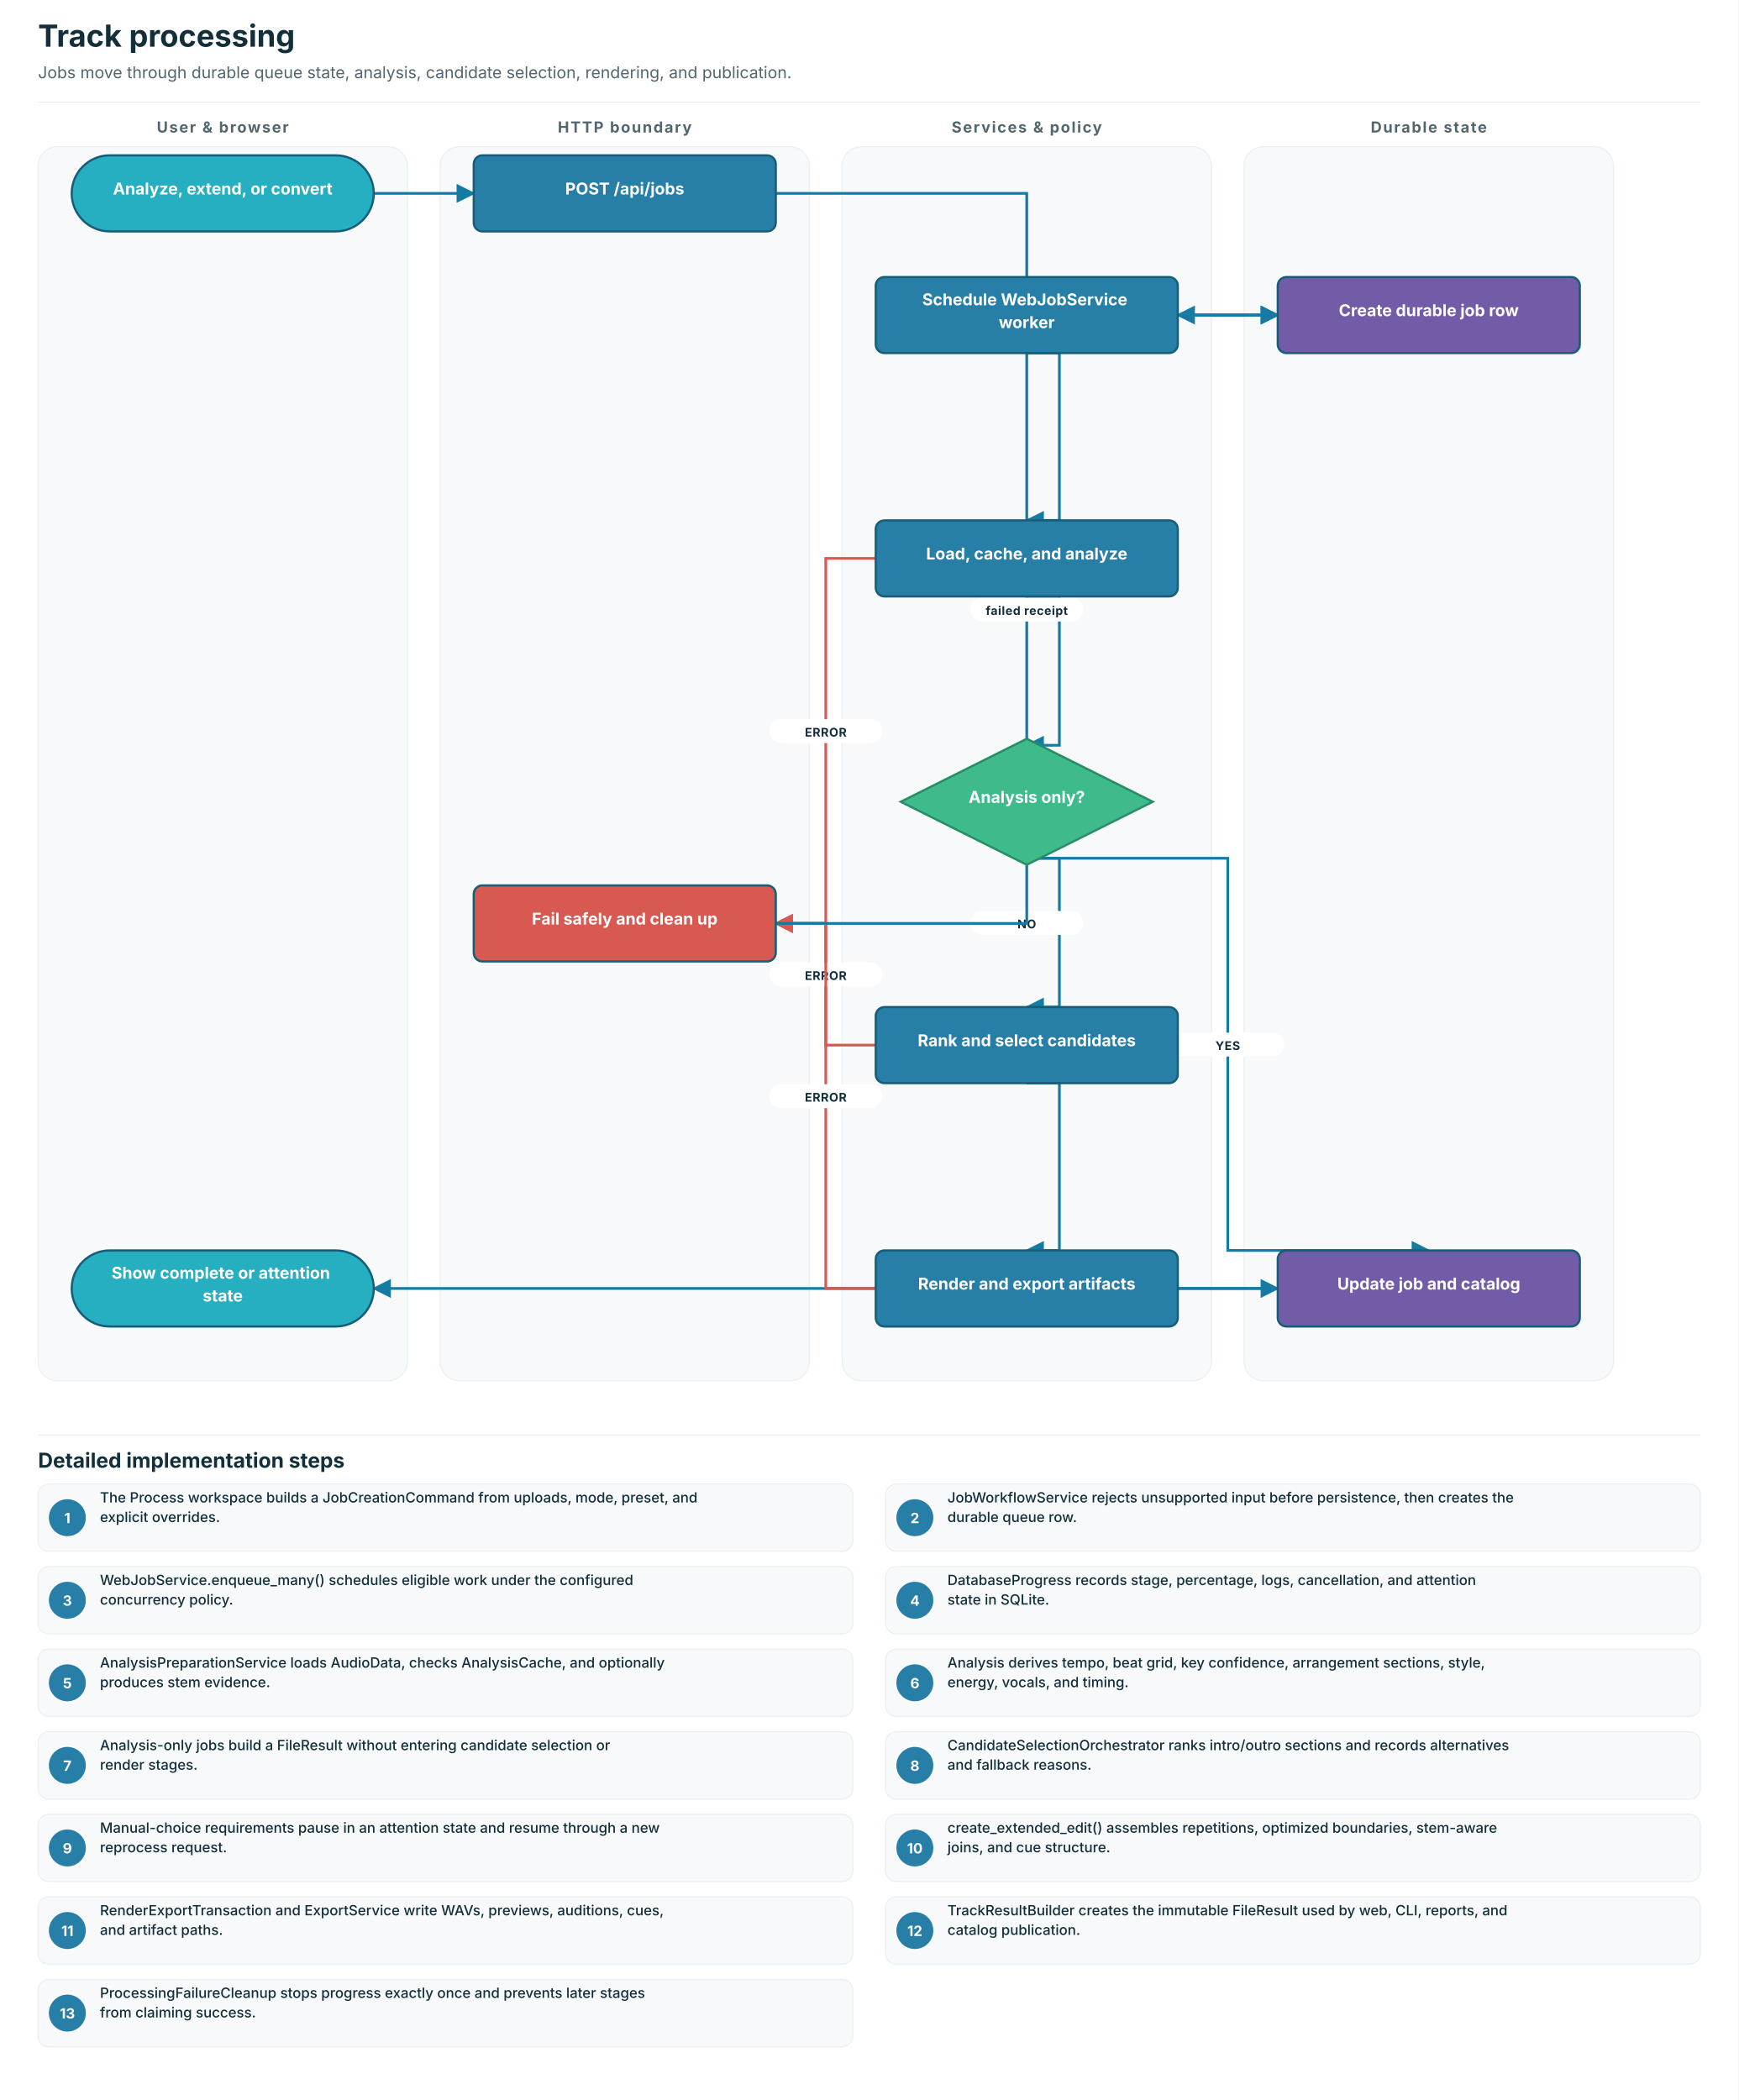
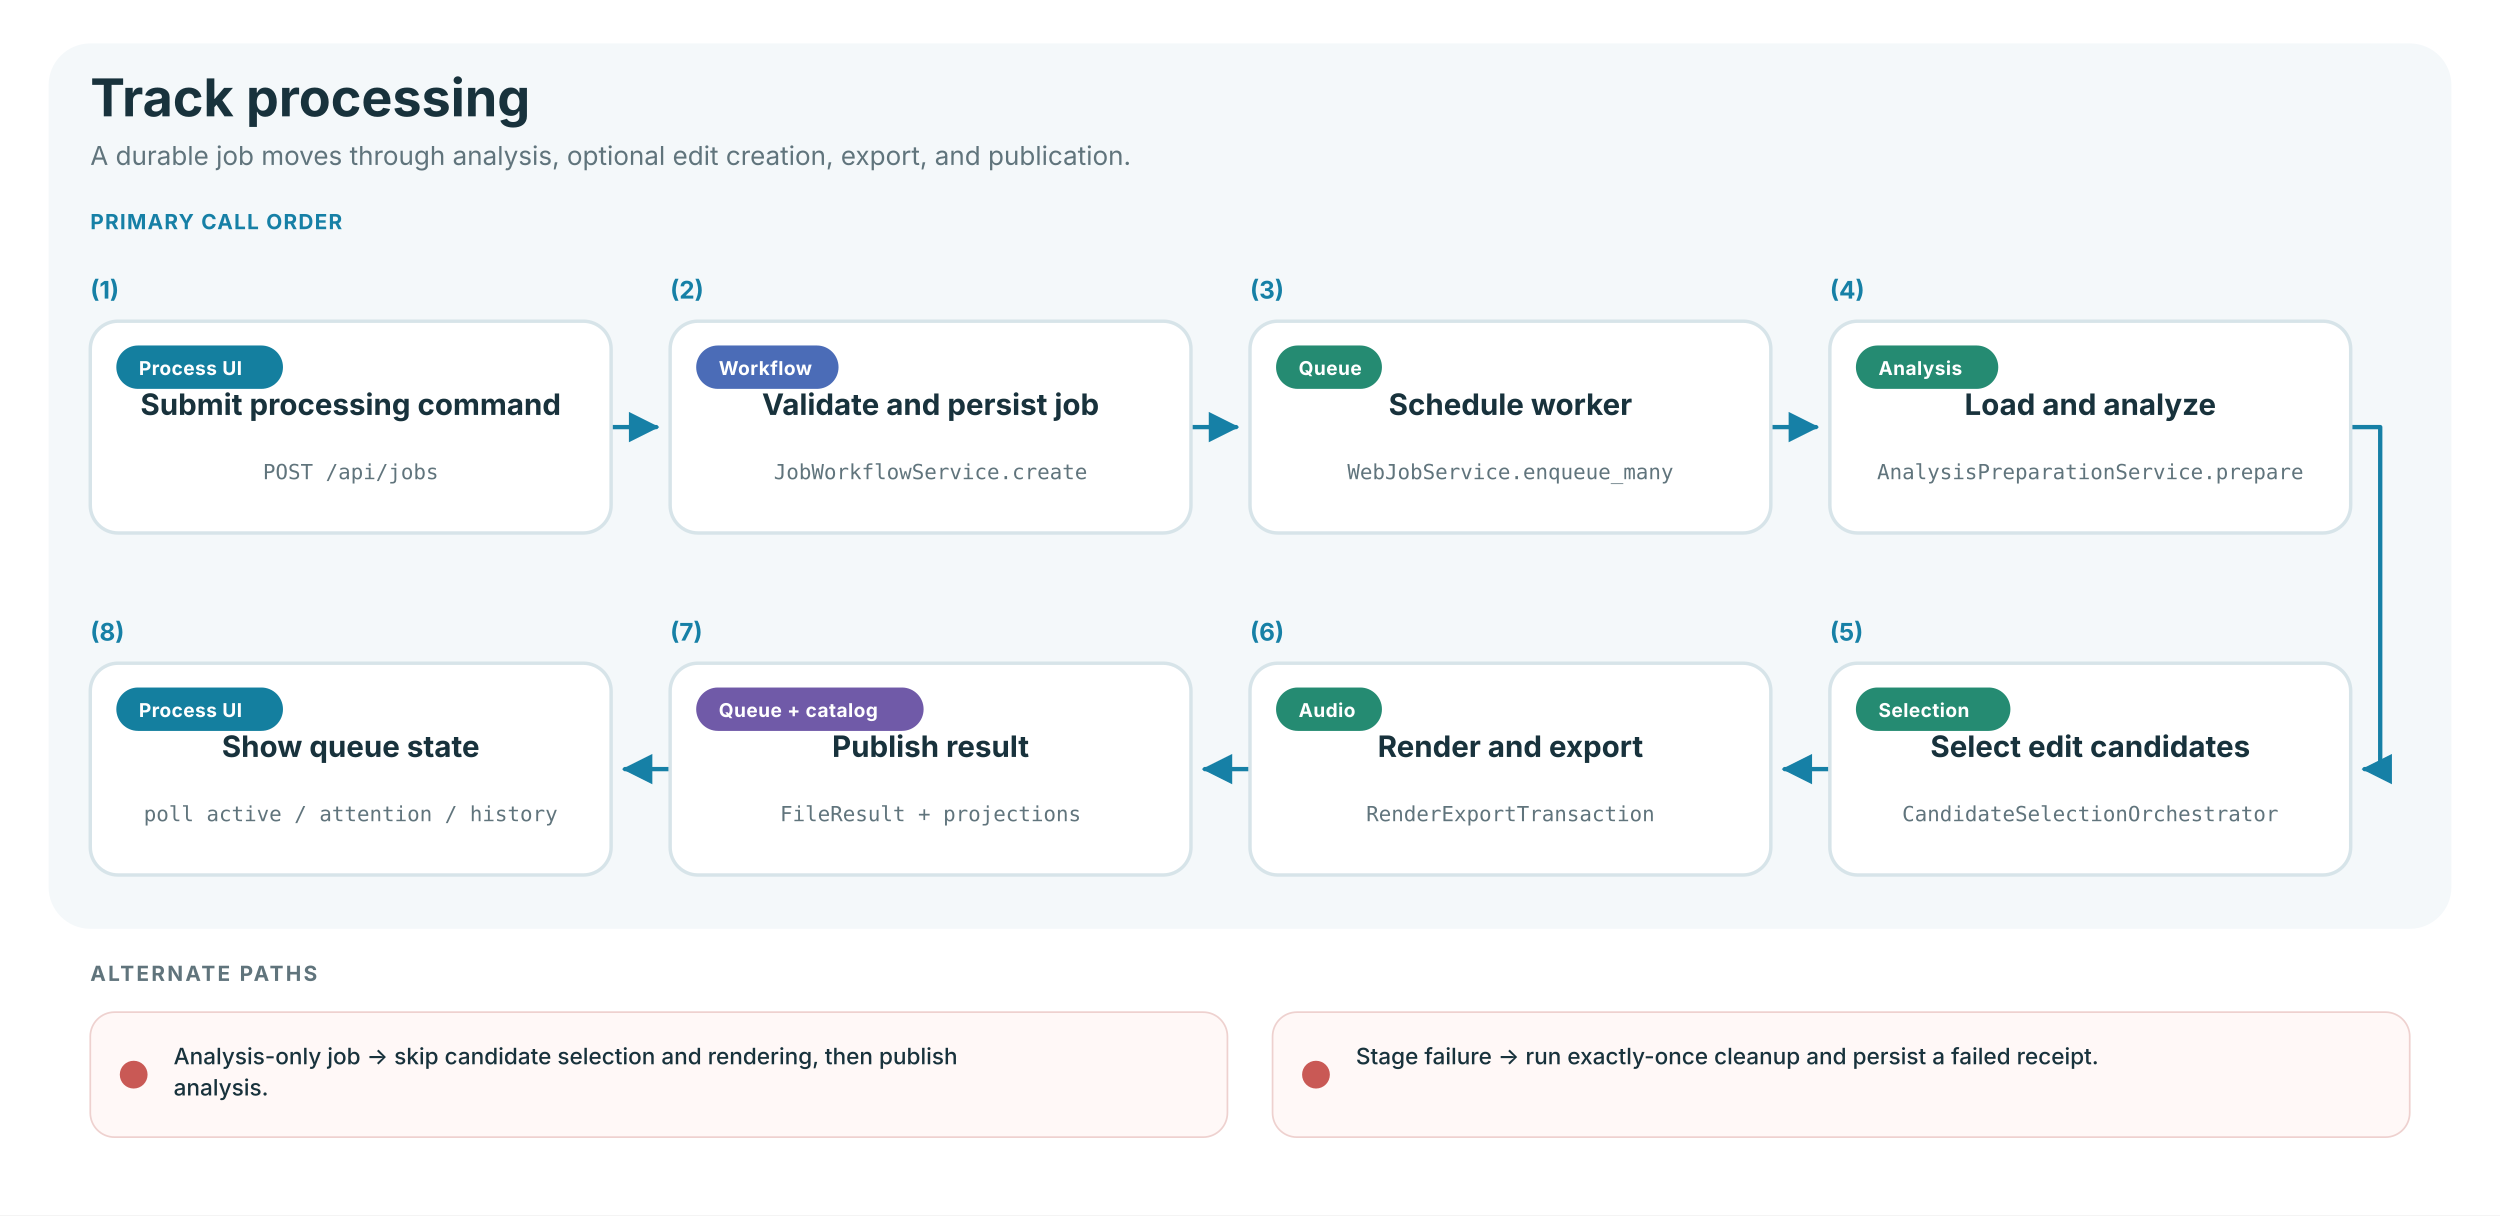
- <svg xmlns="http://www.w3.org/2000/svg" width="1600" height="1933" viewBox="0 0 1600 1933" role="img" aria-labelledby="title desc">
+ <svg xmlns="http://www.w3.org/2000/svg" width="1440" height="700" viewBox="0 0 1440 700" role="img" aria-labelledby="title desc">
  <defs>
    <marker id="arrow" viewBox="0 0 10 10" refX="9" refY="5" markerWidth="7" markerHeight="7" orient="auto-start-reverse">
-       <path d="M 0 0 L 10 5 L 0 10 z" fill="#167ba3" />
-     </marker>
-     <marker id="arrow-failure" viewBox="0 0 10 10" refX="9" refY="5" markerWidth="7" markerHeight="7" orient="auto-start-reverse">
-       <path d="M 0 0 L 10 5 L 0 10 z" fill="#d85852" />
+       <path d="M 0 0 L 10 5 L 0 10 z" fill="#1680a6" />
    </marker>
    <style>
-       .title { font: 700 28px system-ui, -apple-system, sans-serif; fill: #132f3a; }
-       .subtitle { font: 400 15px system-ui, -apple-system, sans-serif; fill: #52666e; }
-       .lane-label {
-         font: 700 14px system-ui, -apple-system, sans-serif;
+       .title { font: 750 30px system-ui, -apple-system, sans-serif; fill: #18323c; }
+       .subtitle { font: 400 15px system-ui, -apple-system, sans-serif; fill: #60747c; }
+       .order-note {
+         font: 650 12px system-ui, -apple-system, sans-serif;
+         fill: #1680a6;
+         letter-spacing: .7px;
+       }
+       .call-number { font: 700 14px system-ui, -apple-system, sans-serif; fill: #1680a6; }
+       .owner { font: 700 11px system-ui, -apple-system, sans-serif; fill: #ffffff; letter-spacing: .25px; }
+       .call-title { font: 720 17px system-ui, -apple-system, sans-serif; fill: #18323c; }
+       .symbol { font: 500 12px ui-monospace, SFMono-Regular, Menlo, monospace; fill: #60747c; }
+       .arrow {
+         fill: none;
+         stroke: #1680a6;
+         stroke-width: 2.5;
+         stroke-linecap: round;
+         stroke-linejoin: round;
+       }
+       .alternate-title {
+         font: 750 12px system-ui, -apple-system, sans-serif;
+         fill: #60747c;
        letter-spacing: 1.3px;
-         fill: #52666e;
-         text-transform: uppercase;
      }
-       .node-label { font: 700 15px system-ui, -apple-system, sans-serif; }
-       .edge-label {
-         font: 700 11px system-ui, -apple-system, sans-serif;
-         fill: #132f3a;
-         letter-spacing: .4px;
-       }
-       .details-title { font: 700 19px system-ui, -apple-system, sans-serif; fill: #132f3a; }
-       .step-number { font: 700 13px system-ui, -apple-system, sans-serif; fill: #ffffff; }
-       .step-text { font: 500 13px system-ui, -apple-system, sans-serif; fill: #132f3a; }
+       .alternate-text { font: 500 13px system-ui, -apple-system, sans-serif; fill: #18323c; }
    </style>
  </defs>
-   <rect width="1600" height="1933" fill="#ffffff" />
-   <text class="title" x="35" y="43">Track processing</text>
-   <text class="subtitle" x="35" y="72">Jobs move through durable queue state, analysis, candidate selection, rendering, and publication.</text>
-   <line x1="35" y1="94" x2="1565" y2="94" stroke="#e8f0f3" />
-   <rect x="35.0" y="135" width="340" height="1136" rx="18" fill="#f7f9fa" stroke="#e8f0f3" />
-   <rect x="405.0" y="135" width="340" height="1136" rx="18" fill="#f7f9fa" stroke="#e8f0f3" />
-   <rect x="775.0" y="135" width="340" height="1136" rx="18" fill="#f7f9fa" stroke="#e8f0f3" />
-   <rect x="1145.0" y="135" width="340" height="1136" rx="18" fill="#f7f9fa" stroke="#e8f0f3" />
-   <text class="lane-label" x="205" y="122" text-anchor="middle">User &amp; browser</text>
-   <text class="lane-label" x="575" y="122" text-anchor="middle">HTTP boundary</text>
-   <text class="lane-label" x="945" y="122" text-anchor="middle">Services &amp; policy</text>
-   <text class="lane-label" x="1315" y="122" text-anchor="middle">Durable state</text>
-   <g>
-     <path d="M 344.0 178.0 H 390.0 V 178.0 H 436.0" fill="none" stroke="#167ba3" stroke-width="2.5" marker-end="url(#arrow)" />
-   </g>
-   <g>
-     <path d="M 714.0 178.0 H 945.0 V 290.0 H 1176.0" fill="none" stroke="#167ba3" stroke-width="2.5" marker-end="url(#arrow)" />
-   </g>
-   <g>
-     <path d="M 1176.0 290.0 H 1130.0 V 290.0 H 1084.0" fill="none" stroke="#167ba3" stroke-width="2.5" marker-end="url(#arrow)" />
-   </g>
-   <g>
-     <path d="M 945.0 325.0 H 975.0 V 479.0 H 945.0" fill="none" stroke="#167ba3" stroke-width="2.5" marker-end="url(#arrow)" />
-   </g>
-   <g>
-     <path d="M 945.0 549.0 H 975.0 V 686.0 H 945.0" fill="none" stroke="#167ba3" stroke-width="2.5" marker-end="url(#arrow)" />
-   </g>
-   <g>
-     <path d="M 945.0 790.0 H 1130.0 V 1151.0 H 1315.0" fill="none" stroke="#167ba3" stroke-width="2.5" marker-end="url(#arrow)" />
-     <rect x="1078.0" y="950.5" width="104" height="22" rx="11" fill="#ffffff" />
-     <text class="edge-label" x="1130.0" y="966.5" text-anchor="middle">YES</text>
-   </g>
-   <g>
-     <path d="M 945.0 790.0 H 975.0 V 927.0 H 945.0" fill="none" stroke="#167ba3" stroke-width="2.5" marker-end="url(#arrow)" />
-     <rect x="893.0" y="838.5" width="104" height="22" rx="11" fill="#ffffff" />
-     <text class="edge-label" x="945.0" y="854.5" text-anchor="middle">NO</text>
-   </g>
-   <g>
-     <path d="M 945.0 997.0 H 975.0 V 1151.0 H 945.0" fill="none" stroke="#167ba3" stroke-width="2.5" marker-end="url(#arrow)" />
-   </g>
-   <g>
-     <path d="M 1084.0 1186.0 H 1130.0 V 1186.0 H 1176.0" fill="none" stroke="#167ba3" stroke-width="2.5" marker-end="url(#arrow)" />
-   </g>
-   <g>
-     <path d="M 1176.0 1186.0 H 760.0 V 1186.0 H 344.0" fill="none" stroke="#167ba3" stroke-width="2.5" marker-end="url(#arrow)" />
-   </g>
-   <g>
-     <path d="M 806.0 514.0 H 760.0 V 850.0 H 714.0" fill="none" stroke="#d85852" stroke-width="2.5" marker-end="url(#arrow-failure)" />
-     <rect x="708.0" y="662.0" width="104" height="22" rx="11" fill="#ffffff" />
-     <text class="edge-label" x="760.0" y="678.0" text-anchor="middle">ERROR</text>
-   </g>
-   <g>
-     <path d="M 806.0 962.0 H 760.0 V 850.0 H 714.0" fill="none" stroke="#d85852" stroke-width="2.5" marker-end="url(#arrow-failure)" />
-     <rect x="708.0" y="886.0" width="104" height="22" rx="11" fill="#ffffff" />
-     <text class="edge-label" x="760.0" y="902.0" text-anchor="middle">ERROR</text>
-   </g>
-   <g>
-     <path d="M 806.0 1186.0 H 760.0 V 850.0 H 714.0" fill="none" stroke="#d85852" stroke-width="2.5" marker-end="url(#arrow-failure)" />
-     <rect x="708.0" y="998.0" width="104" height="22" rx="11" fill="#ffffff" />
-     <text class="edge-label" x="760.0" y="1014.0" text-anchor="middle">ERROR</text>
-   </g>
-   <g>
-     <path d="M 714.0 850.0 H 945.0 V 290.0 H 1176.0" fill="none" stroke="#167ba3" stroke-width="2.5" marker-end="url(#arrow)" />
-     <rect x="893.0" y="550.0" width="104" height="22" rx="11" fill="#ffffff" />
-     <text class="edge-label" x="945.0" y="566.0" text-anchor="middle">failed receipt</text>
-   </g>
-   <g id="command">
-     <rect x="66.0" y="143.0" width="278" height="70" rx="35" fill="#25afc1" stroke="#185d78" stroke-width="2" />
-     <text class="node-label" fill="#ffffff" text-anchor="middle">
-       <tspan x="205.0" y="179.0">Analyze, extend, or convert</tspan>
+   <rect width="1440" height="700" fill="#ffffff" />
+   <rect x="28" y="25" width="1384" height="510" rx="24" fill="#f4f8fa" />
+   <text class="title" x="52" y="67">Track processing</text>
+   <text class="subtitle" x="52" y="95">A durable job moves through analysis, optional edit creation, export, and publication.</text>
+   <text class="order-note" x="52" y="132">PRIMARY CALL ORDER</text>
+   <path class="arrow" d="M 352 246.0 H 378" marker-end="url(#arrow)" />
+   <path class="arrow" d="M 686 246.0 H 712" marker-end="url(#arrow)" />
+   <path class="arrow" d="M 1020 246.0 H 1046" marker-end="url(#arrow)" />
+   <path class="arrow" d="M 1354 246.0 H 1371.0 V 443.0 H 1362" marker-end="url(#arrow)" />
+   <path class="arrow" d="M 1054 443.0 H 1028" marker-end="url(#arrow)" />
+   <path class="arrow" d="M 720 443.0 H 694" marker-end="url(#arrow)" />
+   <path class="arrow" d="M 386 443.0 H 360" marker-end="url(#arrow)" />
+   <g class="call" id="call-1">
+     <text class="call-number" x="52.0" y="172.0">(1)</text>
+     <rect x="52" y="185" width="300" height="122" rx="16" fill="#ffffff" stroke="#d7e4e9" stroke-width="2" />
+     <rect x="67" y="199" width="96" height="25" rx="12.5" fill="#147f9f" />
+     <text class="owner" x="80" y="216">Process UI</text>
+     <text class="call-title" text-anchor="middle">
+       <tspan x="202.0" y="239.0">Submit processing command</tspan>
+     </text>
+     <text class="symbol" text-anchor="middle">
+       <tspan x="202.0" y="276.0">POST /api/jobs</tspan>
    </text>
  </g>
-   <g id="create">
-     <rect x="436.0" y="143.0" width="278" height="70" rx="8" fill="#277fa7" stroke="#185d78" stroke-width="2" />
-     <text class="node-label" fill="#ffffff" text-anchor="middle">
-       <tspan x="575.0" y="179.0">POST /api/jobs</tspan>
+   <g class="call" id="call-2">
+     <text class="call-number" x="386.0" y="172.0">(2)</text>
+     <rect x="386" y="185" width="300" height="122" rx="16" fill="#ffffff" stroke="#d7e4e9" stroke-width="2" />
+     <rect x="401" y="199" width="82" height="25" rx="12.5" fill="#4b6cb7" />
+     <text class="owner" x="414" y="216">Workflow</text>
+     <text class="call-title" text-anchor="middle">
+       <tspan x="536.0" y="239.0">Validate and persist job</tspan>
+     </text>
+     <text class="symbol" text-anchor="middle">
+       <tspan x="536.0" y="276.0">JobWorkflowService.create</tspan>
    </text>
  </g>
-   <g id="queue">
-     <rect x="1176.0" y="255.0" width="278" height="70" rx="8" fill="#725ca8" stroke="#185d78" stroke-width="2" />
-     <text class="node-label" fill="#ffffff" text-anchor="middle">
-       <tspan x="1315.0" y="291.0">Create durable job row</tspan>
+   <g class="call" id="call-3">
+     <text class="call-number" x="720.0" y="172.0">(3)</text>
+     <rect x="720" y="185" width="300" height="122" rx="16" fill="#ffffff" stroke="#d7e4e9" stroke-width="2" />
+     <rect x="735" y="199" width="61" height="25" rx="12.5" fill="#258b72" />
+     <text class="owner" x="748" y="216">Queue</text>
+     <text class="call-title" text-anchor="middle">
+       <tspan x="870.0" y="239.0">Schedule worker</tspan>
+     </text>
+     <text class="symbol" text-anchor="middle">
+       <tspan x="870.0" y="276.0">WebJobService.enqueue_many</tspan>
    </text>
  </g>
-   <g id="worker">
-     <rect x="806.0" y="255.0" width="278" height="70" rx="8" fill="#277fa7" stroke="#185d78" stroke-width="2" />
-     <text class="node-label" fill="#ffffff" text-anchor="middle">
-       <tspan x="945.0" y="281.0">Schedule WebJobService</tspan>
-       <tspan x="945.0" y="302.0">worker</tspan>
+   <g class="call" id="call-4">
+     <text class="call-number" x="1054.0" y="172.0">(4)</text>
+     <rect x="1054" y="185" width="300" height="122" rx="16" fill="#ffffff" stroke="#d7e4e9" stroke-width="2" />
+     <rect x="1069" y="199" width="82" height="25" rx="12.5" fill="#258b72" />
+     <text class="owner" x="1082" y="216">Analysis</text>
+     <text class="call-title" text-anchor="middle">
+       <tspan x="1204.0" y="239.0">Load and analyze</tspan>
+     </text>
+     <text class="symbol" text-anchor="middle">
+       <tspan x="1204.0" y="276.0">AnalysisPreparationService.prepare</tspan>
    </text>
  </g>
-   <g id="prepare">
-     <rect x="806.0" y="479.0" width="278" height="70" rx="8" fill="#277fa7" stroke="#185d78" stroke-width="2" />
-     <text class="node-label" fill="#ffffff" text-anchor="middle">
-       <tspan x="945.0" y="515.0">Load, cache, and analyze</tspan>
+   <g class="call" id="call-5">
+     <text class="call-number" x="1054.0" y="369.0">(5)</text>
+     <rect x="1054" y="382" width="300" height="122" rx="16" fill="#ffffff" stroke="#d7e4e9" stroke-width="2" />
+     <rect x="1069" y="396" width="89" height="25" rx="12.5" fill="#258b72" />
+     <text class="owner" x="1082" y="413">Selection</text>
+     <text class="call-title" text-anchor="middle">
+       <tspan x="1204.0" y="436.0">Select edit candidates</tspan>
+     </text>
+     <text class="symbol" text-anchor="middle">
+       <tspan x="1204.0" y="473.0">CandidateSelectionOrchestrator</tspan>
    </text>
  </g>
-   <g id="analysis">
-     <polygon points="945,680 1061,738 945,796 829,738" fill="#3dbb8b" stroke="#278c68" stroke-width="2" />
-     <text class="node-label" fill="#ffffff" text-anchor="middle">
-       <tspan x="945.0" y="739.0">Analysis only?</tspan>
+   <g class="call" id="call-6">
+     <text class="call-number" x="720.0" y="369.0">(6)</text>
+     <rect x="720" y="382" width="300" height="122" rx="16" fill="#ffffff" stroke="#d7e4e9" stroke-width="2" />
+     <rect x="735" y="396" width="61" height="25" rx="12.5" fill="#258b72" />
+     <text class="owner" x="748" y="413">Audio</text>
+     <text class="call-title" text-anchor="middle">
+       <tspan x="870.0" y="436.0">Render and export</tspan>
+     </text>
+     <text class="symbol" text-anchor="middle">
+       <tspan x="870.0" y="473.0">RenderExportTransaction</tspan>
    </text>
  </g>
-   <g id="select">
-     <rect x="806.0" y="927.0" width="278" height="70" rx="8" fill="#277fa7" stroke="#185d78" stroke-width="2" />
-     <text class="node-label" fill="#ffffff" text-anchor="middle">
-       <tspan x="945.0" y="963.0">Rank and select candidates</tspan>
+   <g class="call" id="call-7">
+     <text class="call-number" x="386.0" y="369.0">(7)</text>
+     <rect x="386" y="382" width="300" height="122" rx="16" fill="#ffffff" stroke="#d7e4e9" stroke-width="2" />
+     <rect x="401" y="396" width="131" height="25" rx="12.5" fill="#705aa8" />
+     <text class="owner" x="414" y="413">Queue + catalog</text>
+     <text class="call-title" text-anchor="middle">
+       <tspan x="536.0" y="436.0">Publish result</tspan>
+     </text>
+     <text class="symbol" text-anchor="middle">
+       <tspan x="536.0" y="473.0">FileResult + projections</tspan>
    </text>
  </g>
-   <g id="render">
-     <rect x="806.0" y="1151.0" width="278" height="70" rx="8" fill="#277fa7" stroke="#185d78" stroke-width="2" />
-     <text class="node-label" fill="#ffffff" text-anchor="middle">
-       <tspan x="945.0" y="1187.0">Render and export artifacts</tspan>
+   <g class="call" id="call-8">
+     <text class="call-number" x="52.0" y="369.0">(8)</text>
+     <rect x="52" y="382" width="300" height="122" rx="16" fill="#ffffff" stroke="#d7e4e9" stroke-width="2" />
+     <rect x="67" y="396" width="96" height="25" rx="12.5" fill="#147f9f" />
+     <text class="owner" x="80" y="413">Process UI</text>
+     <text class="call-title" text-anchor="middle">
+       <tspan x="202.0" y="436.0">Show queue state</tspan>
+     </text>
+     <text class="symbol" text-anchor="middle">
+       <tspan x="202.0" y="473.0">poll active / attention / history</tspan>
    </text>
  </g>
-   <g id="publish">
-     <rect x="1176.0" y="1151.0" width="278" height="70" rx="8" fill="#725ca8" stroke="#185d78" stroke-width="2" />
-     <text class="node-label" fill="#ffffff" text-anchor="middle">
-       <tspan x="1315.0" y="1187.0">Update job and catalog</tspan>
+   <text class="alternate-title" x="52" y="565">ALTERNATE PATHS</text>
+   <g class="alternate">
+     <rect x="52" y="583" width="655" height="72" rx="14" fill="#fff8f7" stroke="#eed1cf" />
+     <circle cx="77" cy="619" r="8" fill="#c95955" />
+     <text class="alternate-text">
+       <tspan x="100" y="613">Analysis-only job → skip candidate selection and rendering, then publish</tspan>
+       <tspan x="100" y="631">analysis.</tspan>
    </text>
  </g>
-   <g id="result">
-     <rect x="66.0" y="1151.0" width="278" height="70" rx="35" fill="#25afc1" stroke="#185d78" stroke-width="2" />
-     <text class="node-label" fill="#ffffff" text-anchor="middle">
-       <tspan x="205.0" y="1177.0">Show complete or attention</tspan>
-       <tspan x="205.0" y="1198.0">state</tspan>
-     </text>
-   </g>
-   <g id="cleanup">
-     <rect x="436.0" y="815.0" width="278" height="70" rx="8" fill="#d85852" stroke="#185d78" stroke-width="2" />
-     <text class="node-label" fill="#ffffff" text-anchor="middle">
-       <tspan x="575.0" y="851.0">Fail safely and clean up</tspan>
-     </text>
-   </g>
-   <line x1="35" y1="1321" x2="1565" y2="1321" stroke="#e8f0f3" />
-   <text class="details-title" x="35" y="1351">Detailed implementation steps</text>
-   <g class="step">
-     <rect x="35" y="1366" width="750" height="62" rx="10" fill="#f7f9fa" stroke="#e8f0f3" />
-     <circle cx="62" cy="1397" r="17" fill="#277fa7" />
-     <text class="step-number" x="62" y="1402" text-anchor="middle">1</text>
-     <text class="step-text">
-       <tspan x="92" y="1383">The Process workspace builds a JobCreationCommand from uploads, mode, preset, and</tspan>
-       <tspan x="92" y="1401">explicit overrides.</tspan>
-     </text>
-   </g>
-   <g class="step">
-     <rect x="815" y="1366" width="750" height="62" rx="10" fill="#f7f9fa" stroke="#e8f0f3" />
-     <circle cx="842" cy="1397" r="17" fill="#277fa7" />
-     <text class="step-number" x="842" y="1402" text-anchor="middle">2</text>
-     <text class="step-text">
-       <tspan x="872" y="1383">JobWorkflowService rejects unsupported input before persistence, then creates the</tspan>
-       <tspan x="872" y="1401">durable queue row.</tspan>
-     </text>
-   </g>
-   <g class="step">
-     <rect x="35" y="1442" width="750" height="62" rx="10" fill="#f7f9fa" stroke="#e8f0f3" />
-     <circle cx="62" cy="1473" r="17" fill="#277fa7" />
-     <text class="step-number" x="62" y="1478" text-anchor="middle">3</text>
-     <text class="step-text">
-       <tspan x="92" y="1459">WebJobService.enqueue_many() schedules eligible work under the configured</tspan>
-       <tspan x="92" y="1477">concurrency policy.</tspan>
-     </text>
-   </g>
-   <g class="step">
-     <rect x="815" y="1442" width="750" height="62" rx="10" fill="#f7f9fa" stroke="#e8f0f3" />
-     <circle cx="842" cy="1473" r="17" fill="#277fa7" />
-     <text class="step-number" x="842" y="1478" text-anchor="middle">4</text>
-     <text class="step-text">
-       <tspan x="872" y="1459">DatabaseProgress records stage, percentage, logs, cancellation, and attention</tspan>
-       <tspan x="872" y="1477">state in SQLite.</tspan>
-     </text>
-   </g>
-   <g class="step">
-     <rect x="35" y="1518" width="750" height="62" rx="10" fill="#f7f9fa" stroke="#e8f0f3" />
-     <circle cx="62" cy="1549" r="17" fill="#277fa7" />
-     <text class="step-number" x="62" y="1554" text-anchor="middle">5</text>
-     <text class="step-text">
-       <tspan x="92" y="1535">AnalysisPreparationService loads AudioData, checks AnalysisCache, and optionally</tspan>
-       <tspan x="92" y="1553">produces stem evidence.</tspan>
-     </text>
-   </g>
-   <g class="step">
-     <rect x="815" y="1518" width="750" height="62" rx="10" fill="#f7f9fa" stroke="#e8f0f3" />
-     <circle cx="842" cy="1549" r="17" fill="#277fa7" />
-     <text class="step-number" x="842" y="1554" text-anchor="middle">6</text>
-     <text class="step-text">
-       <tspan x="872" y="1535">Analysis derives tempo, beat grid, key confidence, arrangement sections, style,</tspan>
-       <tspan x="872" y="1553">energy, vocals, and timing.</tspan>
-     </text>
-   </g>
-   <g class="step">
-     <rect x="35" y="1594" width="750" height="62" rx="10" fill="#f7f9fa" stroke="#e8f0f3" />
-     <circle cx="62" cy="1625" r="17" fill="#277fa7" />
-     <text class="step-number" x="62" y="1630" text-anchor="middle">7</text>
-     <text class="step-text">
-       <tspan x="92" y="1611">Analysis-only jobs build a FileResult without entering candidate selection or</tspan>
-       <tspan x="92" y="1629">render stages.</tspan>
-     </text>
-   </g>
-   <g class="step">
-     <rect x="815" y="1594" width="750" height="62" rx="10" fill="#f7f9fa" stroke="#e8f0f3" />
-     <circle cx="842" cy="1625" r="17" fill="#277fa7" />
-     <text class="step-number" x="842" y="1630" text-anchor="middle">8</text>
-     <text class="step-text">
-       <tspan x="872" y="1611">CandidateSelectionOrchestrator ranks intro/outro sections and records alternatives</tspan>
-       <tspan x="872" y="1629">and fallback reasons.</tspan>
-     </text>
-   </g>
-   <g class="step">
-     <rect x="35" y="1670" width="750" height="62" rx="10" fill="#f7f9fa" stroke="#e8f0f3" />
-     <circle cx="62" cy="1701" r="17" fill="#277fa7" />
-     <text class="step-number" x="62" y="1706" text-anchor="middle">9</text>
-     <text class="step-text">
-       <tspan x="92" y="1687">Manual-choice requirements pause in an attention state and resume through a new</tspan>
-       <tspan x="92" y="1705">reprocess request.</tspan>
-     </text>
-   </g>
-   <g class="step">
-     <rect x="815" y="1670" width="750" height="62" rx="10" fill="#f7f9fa" stroke="#e8f0f3" />
-     <circle cx="842" cy="1701" r="17" fill="#277fa7" />
-     <text class="step-number" x="842" y="1706" text-anchor="middle">10</text>
-     <text class="step-text">
-       <tspan x="872" y="1687">create_extended_edit() assembles repetitions, optimized boundaries, stem-aware</tspan>
-       <tspan x="872" y="1705">joins, and cue structure.</tspan>
-     </text>
-   </g>
-   <g class="step">
-     <rect x="35" y="1746" width="750" height="62" rx="10" fill="#f7f9fa" stroke="#e8f0f3" />
-     <circle cx="62" cy="1777" r="17" fill="#277fa7" />
-     <text class="step-number" x="62" y="1782" text-anchor="middle">11</text>
-     <text class="step-text">
-       <tspan x="92" y="1763">RenderExportTransaction and ExportService write WAVs, previews, auditions, cues,</tspan>
-       <tspan x="92" y="1781">and artifact paths.</tspan>
-     </text>
-   </g>
-   <g class="step">
-     <rect x="815" y="1746" width="750" height="62" rx="10" fill="#f7f9fa" stroke="#e8f0f3" />
-     <circle cx="842" cy="1777" r="17" fill="#277fa7" />
-     <text class="step-number" x="842" y="1782" text-anchor="middle">12</text>
-     <text class="step-text">
-       <tspan x="872" y="1763">TrackResultBuilder creates the immutable FileResult used by web, CLI, reports, and</tspan>
-       <tspan x="872" y="1781">catalog publication.</tspan>
-     </text>
-   </g>
-   <g class="step">
-     <rect x="35" y="1822" width="750" height="62" rx="10" fill="#f7f9fa" stroke="#e8f0f3" />
-     <circle cx="62" cy="1853" r="17" fill="#277fa7" />
-     <text class="step-number" x="62" y="1858" text-anchor="middle">13</text>
-     <text class="step-text">
-       <tspan x="92" y="1839">ProcessingFailureCleanup stops progress exactly once and prevents later stages</tspan>
-       <tspan x="92" y="1857">from claiming success.</tspan>
+   <g class="alternate">
+     <rect x="733" y="583" width="655" height="72" rx="14" fill="#fff8f7" stroke="#eed1cf" />
+     <circle cx="758" cy="619" r="8" fill="#c95955" />
+     <text class="alternate-text">
+       <tspan x="781" y="613">Stage failure → run exactly-once cleanup and persist a failed receipt.</tspan>
    </text>
  </g>
</svg>
